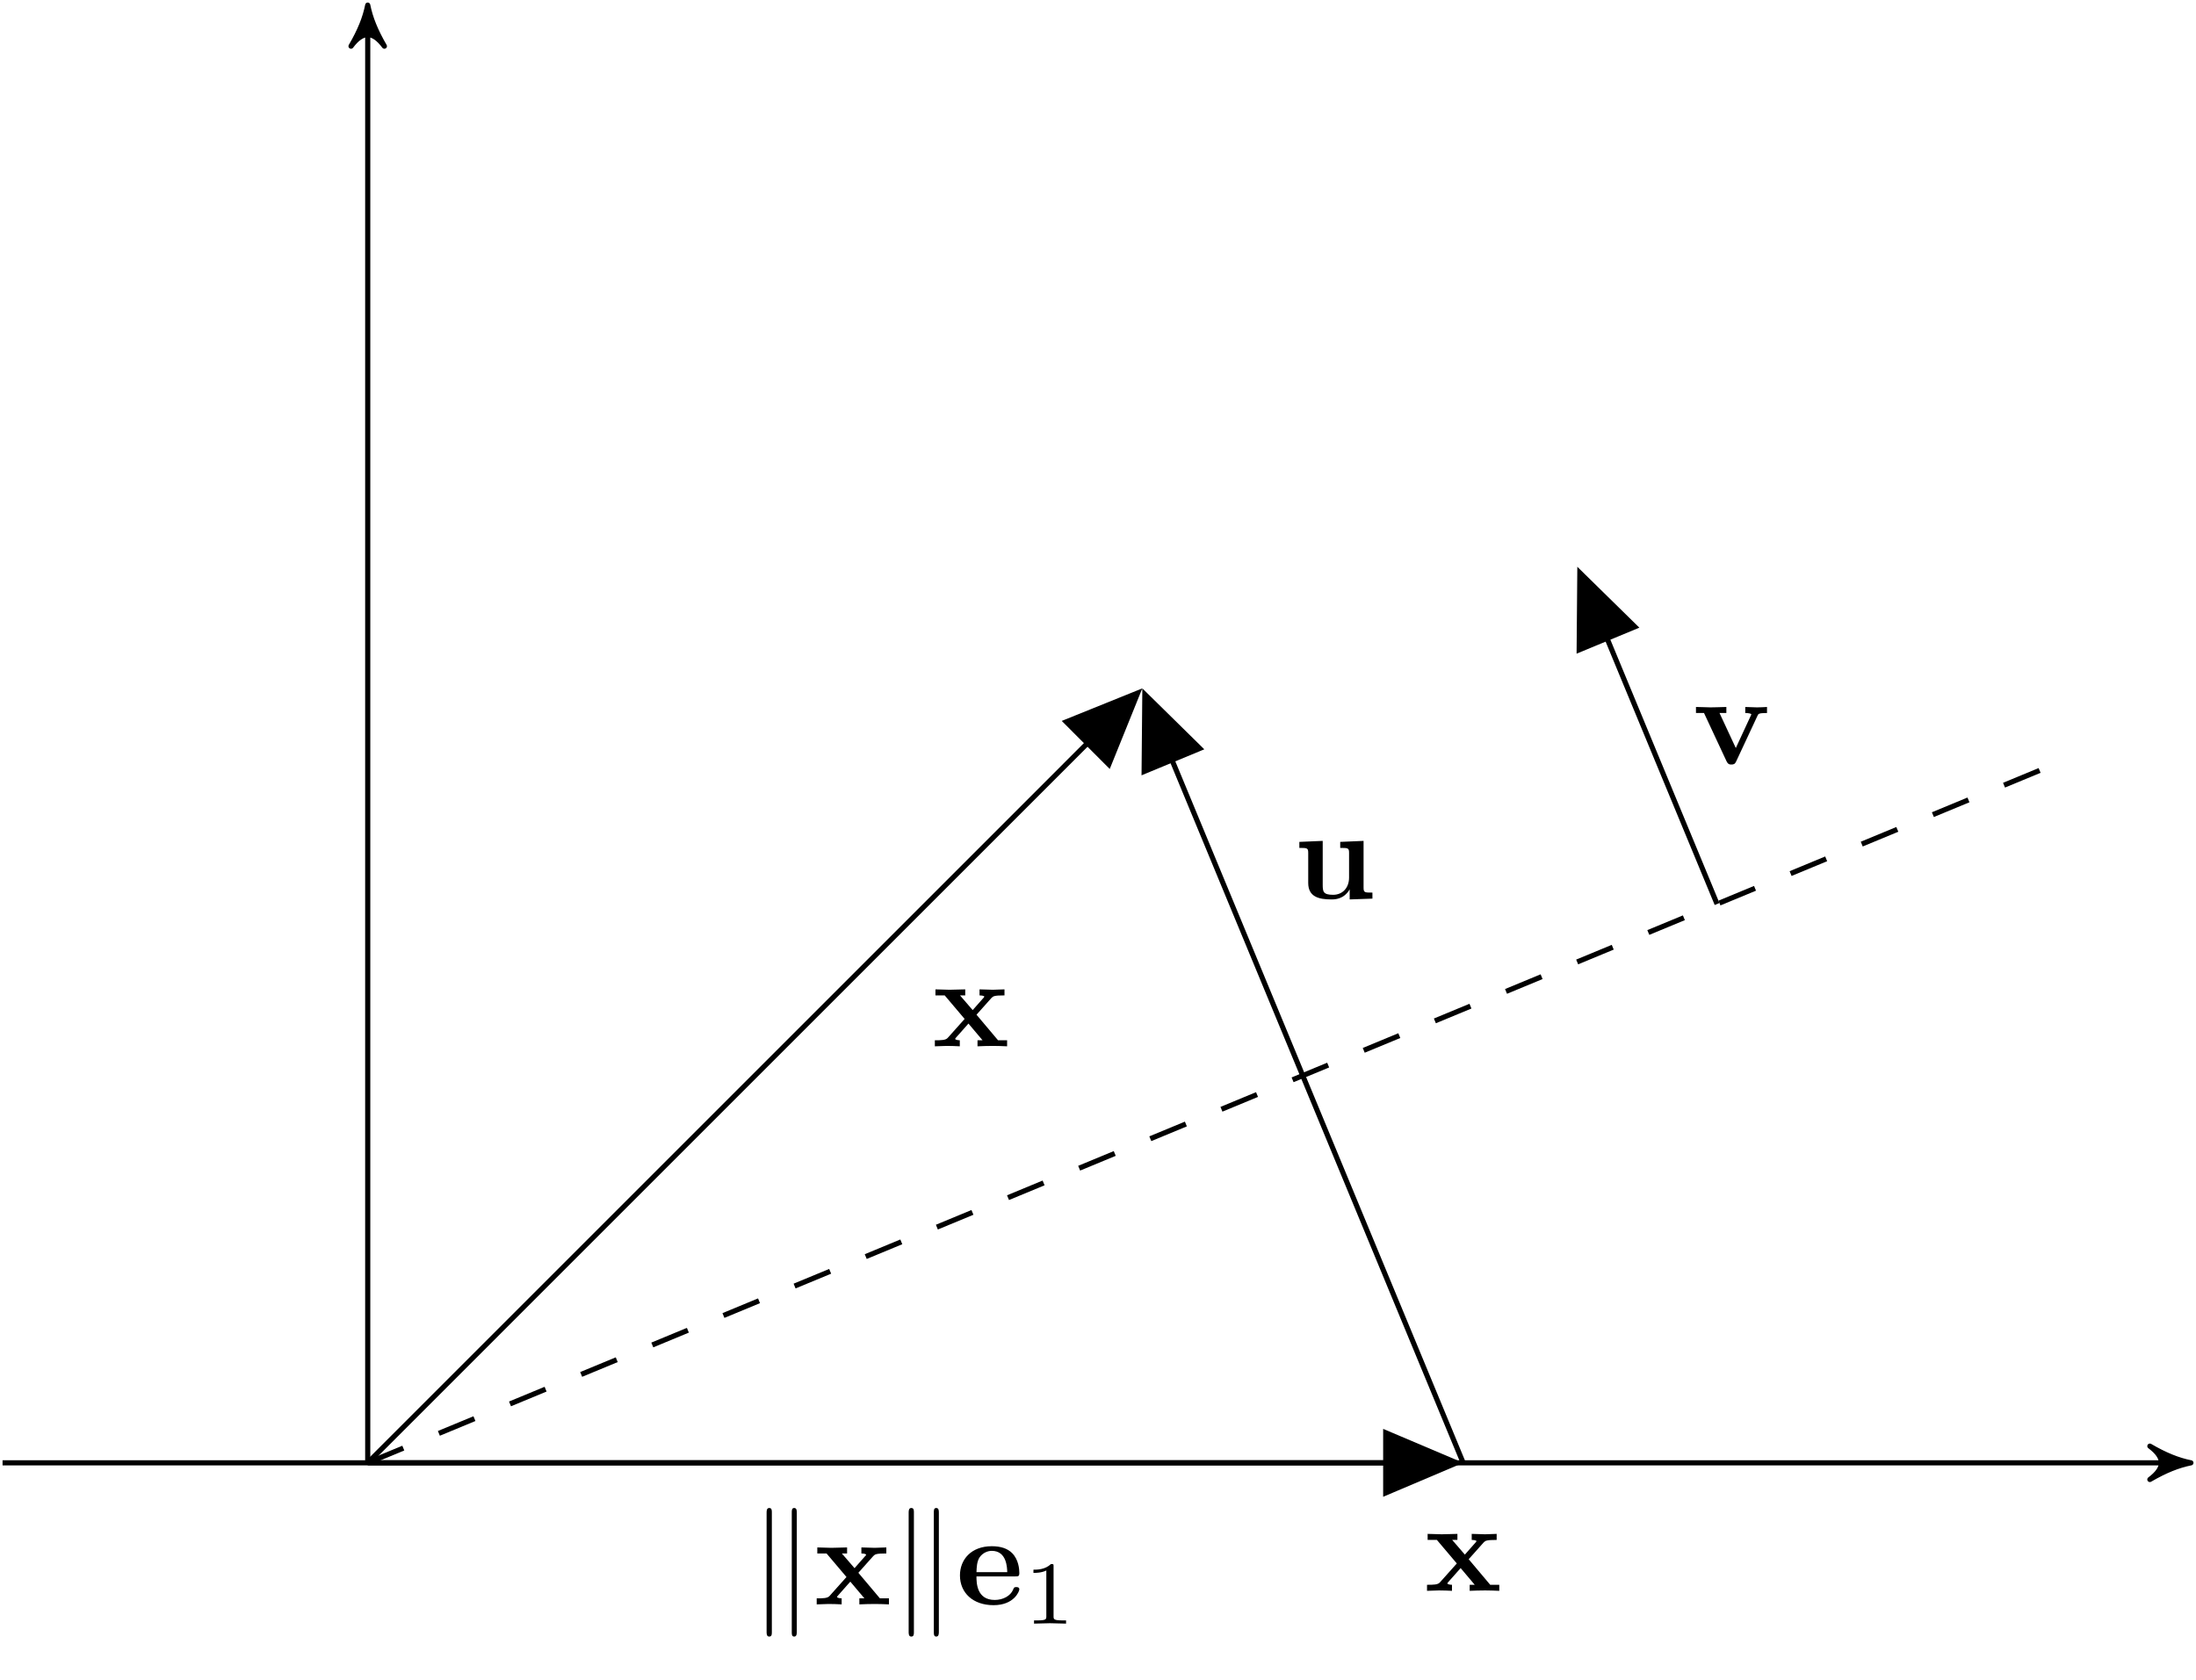
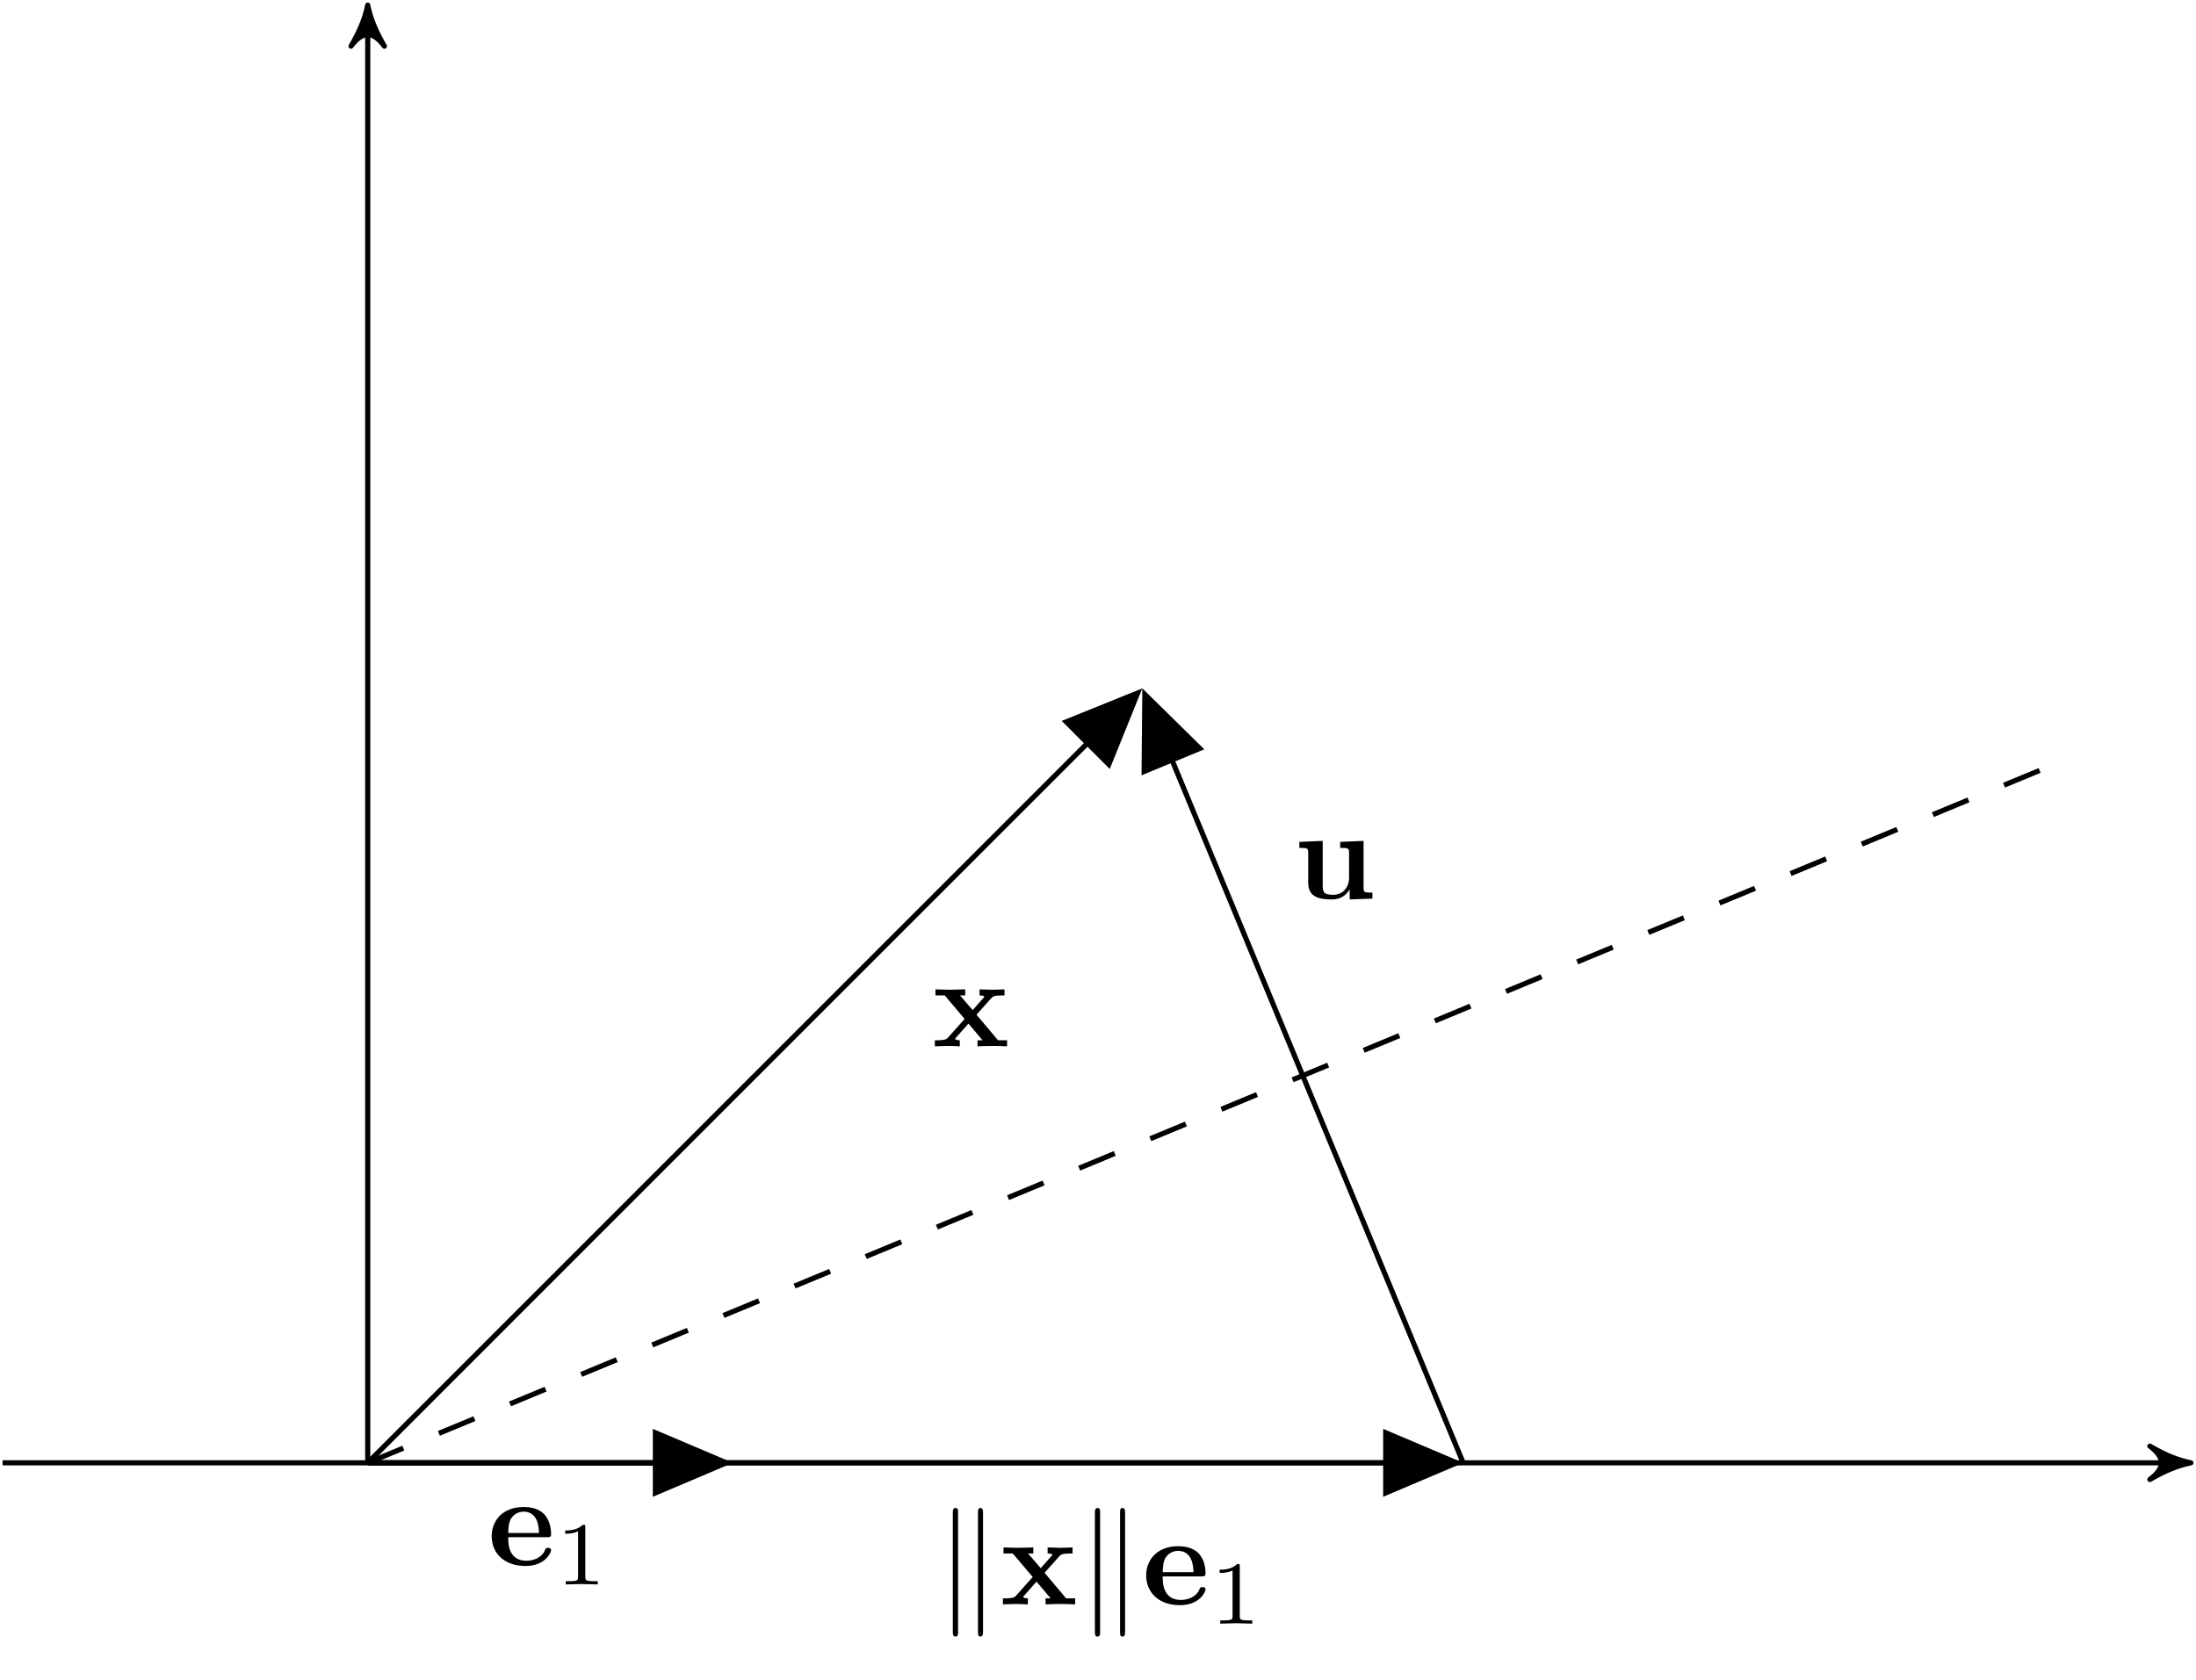
<svg xmlns="http://www.w3.org/2000/svg" xmlns:xlink="http://www.w3.org/1999/xlink" width="170.477pt" height="130.388pt" viewBox="0 0 170.477 130.388" version="1.1">
  <defs>
    <g>
      <symbol overflow="visible" id="glyph0-0">
        <path style="stroke:none;" d="" />
      </symbol>
      <symbol overflow="visible" id="glyph0-1">
        <path style="stroke:none;" d="M 3.453 -2.453 L 4.609 -3.75 C 4.75 -3.891 4.812 -3.953 5.625 -3.953 L 5.625 -4.422 C 5.281 -4.406 4.766 -4.391 4.719 -4.391 C 4.469 -4.391 3.969 -4.422 3.688 -4.422 L 3.688 -3.953 C 3.828 -3.953 3.953 -3.938 4.062 -3.875 C 4.031 -3.812 4.031 -3.781 3.984 -3.75 L 3.156 -2.812 L 2.172 -3.953 L 2.578 -3.953 L 2.578 -4.422 C 2.312 -4.422 1.688 -4.391 1.359 -4.391 C 1.047 -4.391 0.594 -4.422 0.266 -4.422 L 0.266 -3.953 L 0.984 -3.953 L 2.531 -2.125 L 1.219 -0.656 C 1.062 -0.469 0.703 -0.469 0.219 -0.469 L 0.219 0 C 0.562 -0.016 1.094 -0.031 1.141 -0.031 C 1.391 -0.031 1.969 -0.016 2.156 0 L 2.156 -0.469 C 1.984 -0.469 1.797 -0.516 1.797 -0.578 C 1.797 -0.594 1.797 -0.594 1.859 -0.672 L 2.828 -1.766 L 3.922 -0.469 L 3.531 -0.469 L 3.531 0 C 3.797 -0.016 4.406 -0.031 4.734 -0.031 C 5.047 -0.031 5.5 -0.016 5.828 0 L 5.828 -0.469 L 5.125 -0.469 Z M 3.453 -2.453 " />
      </symbol>
      <symbol overflow="visible" id="glyph0-2">
        <path style="stroke:none;" d="M 4.609 -2.172 C 4.828 -2.172 4.922 -2.172 4.922 -2.438 C 4.922 -2.75 4.859 -3.484 4.359 -3.984 C 4 -4.344 3.469 -4.516 2.781 -4.516 C 1.188 -4.516 0.312 -3.484 0.312 -2.25 C 0.312 -0.906 1.312 0.062 2.922 0.062 C 4.5 0.062 4.922 -1 4.922 -1.172 C 4.922 -1.344 4.734 -1.344 4.688 -1.344 C 4.516 -1.344 4.5 -1.297 4.438 -1.141 C 4.234 -0.656 3.656 -0.344 3.016 -0.344 C 1.609 -0.344 1.594 -1.672 1.594 -2.172 Z M 1.594 -2.5 C 1.609 -2.891 1.625 -3.312 1.828 -3.641 C 2.094 -4.031 2.5 -4.156 2.781 -4.156 C 3.953 -4.156 3.969 -2.844 3.984 -2.5 Z M 1.594 -2.5 " />
      </symbol>
      <symbol overflow="visible" id="glyph0-3">
        <path style="stroke:none;" d="M 4.359 -0.719 L 4.359 0.062 L 6.125 0 L 6.125 -0.469 C 5.516 -0.469 5.438 -0.469 5.438 -0.859 L 5.438 -4.484 L 3.625 -4.406 L 3.625 -3.938 C 4.234 -3.938 4.312 -3.938 4.312 -3.547 L 4.312 -1.641 C 4.312 -0.828 3.797 -0.297 3.078 -0.297 C 2.297 -0.297 2.266 -0.547 2.266 -1.094 L 2.266 -4.484 L 0.453 -4.406 L 0.453 -3.938 C 1.062 -3.938 1.141 -3.938 1.141 -3.547 L 1.141 -1.219 C 1.141 -0.156 1.938 0.062 2.938 0.062 C 3.188 0.062 3.906 0.062 4.359 -0.719 Z M 4.359 -0.719 " />
-       </symbol>
-       <symbol overflow="visible" id="glyph0-4">
-         <path style="stroke:none;" d="M 5.047 -3.75 C 5.109 -3.891 5.141 -3.953 5.781 -3.953 L 5.781 -4.422 C 5.531 -4.406 5.25 -4.391 5 -4.391 C 4.75 -4.391 4.297 -4.422 4.094 -4.422 L 4.094 -3.953 C 4.281 -3.953 4.562 -3.922 4.562 -3.844 C 4.562 -3.844 4.562 -3.812 4.516 -3.734 L 3.359 -1.234 L 2.094 -3.953 L 2.625 -3.953 L 2.625 -4.422 C 2.297 -4.406 1.406 -4.391 1.391 -4.391 C 1.109 -4.391 0.672 -4.422 0.266 -4.422 L 0.266 -3.953 L 0.891 -3.953 L 2.641 -0.203 C 2.766 0.047 2.891 0.047 3.016 0.047 C 3.188 0.047 3.297 0.016 3.391 -0.203 Z M 5.047 -3.75 " />
      </symbol>
      <symbol overflow="visible" id="glyph1-0">
        <path style="stroke:none;" d="" />
      </symbol>
      <symbol overflow="visible" id="glyph1-1">
        <path style="stroke:none;" d="M 1.719 -7.141 C 1.719 -7.297 1.719 -7.484 1.516 -7.484 C 1.312 -7.484 1.312 -7.25 1.312 -7.109 L 1.312 2.125 C 1.312 2.281 1.312 2.5 1.516 2.5 C 1.719 2.5 1.719 2.312 1.719 2.156 Z M 3.656 -7.109 C 3.656 -7.266 3.656 -7.484 3.453 -7.484 C 3.266 -7.484 3.266 -7.297 3.266 -7.141 L 3.266 2.156 C 3.266 2.312 3.266 2.5 3.453 2.5 C 3.656 2.5 3.656 2.266 3.656 2.125 Z M 3.656 -7.109 " />
      </symbol>
      <symbol overflow="visible" id="glyph2-0">
        <path style="stroke:none;" d="" />
      </symbol>
      <symbol overflow="visible" id="glyph2-1">
        <path style="stroke:none;" d="M 2.328 -4.438 C 2.328 -4.625 2.328 -4.625 2.125 -4.625 C 1.672 -4.188 1.047 -4.188 0.766 -4.188 L 0.766 -3.938 C 0.922 -3.938 1.391 -3.938 1.766 -4.125 L 1.766 -0.578 C 1.766 -0.344 1.766 -0.25 1.078 -0.25 L 0.812 -0.25 L 0.812 0 C 0.938 0 1.797 -0.031 2.047 -0.031 C 2.266 -0.031 3.141 0 3.297 0 L 3.297 -0.25 L 3.031 -0.25 C 2.328 -0.25 2.328 -0.344 2.328 -0.578 Z M 2.328 -4.438 " />
      </symbol>
    </g>
    <clipPath id="clip1">
      <path d="M 166 112 L 170.477 112 L 170.477 115 L 166 115 Z M 166 112 " />
    </clipPath>
    <clipPath id="clip2">
      <path d="M 166 112 L 170.477 112 L 170.477 116 L 166 116 Z M 166 112 " />
    </clipPath>
  </defs>
  <g id="surface1">
    <path style="fill:none;stroke-width:0.399;stroke-linecap:butt;stroke-linejoin:miter;stroke:rgb(0%,0%,0%);stroke-opacity:1;stroke-miterlimit:10;" d="M -28.347 -0.001 L 140.739 -0.001 " transform="matrix(1,0,0,-1,28.546,113.585)" />
    <g clip-path="url(#clip1)" clip-rule="nonzero">
      <path style=" stroke:none;fill-rule:nonzero;fill:rgb(0%,0%,0%);fill-opacity:1;" d="M 170.082 113.586 C 169.086 113.387 168.09 112.988 166.895 112.289 C 168.09 113.188 168.09 113.984 166.895 114.879 C 168.09 114.184 169.086 113.785 170.082 113.586 Z M 170.082 113.586 " />
    </g>
    <g clip-path="url(#clip2)" clip-rule="nonzero">
      <path style="fill:none;stroke-width:0.399;stroke-linecap:butt;stroke-linejoin:round;stroke:rgb(0%,0%,0%);stroke-opacity:1;stroke-miterlimit:10;" d="M 0.798 -0.001 C -0.198 0.198 -1.194 0.597 -2.389 1.296 C -1.194 0.398 -1.194 -0.399 -2.389 -1.294 C -1.194 -0.599 -0.198 -0.2 0.798 -0.001 Z M 0.798 -0.001 " transform="matrix(1,0,0,-1,169.2838,113.585)" />
    </g>
    <path style="fill:none;stroke-width:0.399;stroke-linecap:butt;stroke-linejoin:miter;stroke:rgb(0%,0%,0%);stroke-opacity:1;stroke-miterlimit:10;" d="M 0.001 -0.001 L 0.001 112.39 " transform="matrix(1,0,0,-1,28.546,113.585)" />
    <path style="fill-rule:nonzero;fill:rgb(0%,0%,0%);fill-opacity:1;stroke-width:0.399;stroke-linecap:butt;stroke-linejoin:round;stroke:rgb(0%,0%,0%);stroke-opacity:1;stroke-miterlimit:10;" d="M 0.796 -0.001 C -0.201 0.198 -1.197 0.597 -2.392 1.296 C -1.197 0.398 -1.197 -0.399 -2.392 -1.294 C -1.197 -0.599 -0.201 -0.2 0.796 -0.001 Z M 0.796 -0.001 " transform="matrix(0,-1,-1,0,28.546,1.19402)" />
    <path style="fill:none;stroke-width:0.399;stroke-linecap:butt;stroke-linejoin:miter;stroke:rgb(0%,0%,0%);stroke-opacity:1;stroke-miterlimit:10;" d="M 0.001 -0.001 L 59.559 59.562 " transform="matrix(1,0,0,-1,28.546,113.585)" />
    <path style="fill-rule:nonzero;fill:rgb(0%,0%,0%);fill-opacity:1;stroke-width:0.399;stroke-linecap:butt;stroke-linejoin:miter;stroke:rgb(0%,0%,0%);stroke-opacity:1;stroke-miterlimit:10;" d="M -5.201 2.336 L 0.298 0.001 L -5.204 -2.335 Z M -5.201 2.336 " transform="matrix(0.7071,-0.7071,-0.7071,-0.7071,88.1067,54.0243)" />
    <g style="fill:rgb(0%,0%,0%);fill-opacity:1;">
      <use xlink:href="#glyph0-1" x="72.354" y="81.244" />
    </g>
    <path style="fill:none;stroke-width:0.399;stroke-linecap:butt;stroke-linejoin:miter;stroke:rgb(0%,0%,0%);stroke-opacity:1;stroke-miterlimit:10;" d="M 0.001 -0.001 L 84.231 -0.001 " transform="matrix(1,0,0,-1,28.546,113.585)" />
    <path style="fill-rule:nonzero;fill:rgb(0%,0%,0%);fill-opacity:1;stroke-width:0.399;stroke-linecap:butt;stroke-linejoin:miter;stroke:rgb(0%,0%,0%);stroke-opacity:1;stroke-miterlimit:10;" d="M -5.203 2.335 L 0.301 -0.001 L -5.203 -2.337 Z M -5.203 2.335 " transform="matrix(1,0,0,-1,112.7775,113.585)" />
    <g style="fill:rgb(0%,0%,0%);fill-opacity:1;">
-       <use xlink:href="#glyph1-1" x="58.2" y="124.577" />
+       <use xlink:href="#glyph1-1" x="72.657" y="124.577" />
    </g>
    <g style="fill:rgb(0%,0%,0%);fill-opacity:1;">
-       <use xlink:href="#glyph0-1" x="63.182" y="124.577" />
+       <use xlink:href="#glyph0-1" x="77.638" y="124.577" />
    </g>
    <g style="fill:rgb(0%,0%,0%);fill-opacity:1;">
-       <use xlink:href="#glyph1-1" x="69.228" y="124.577" />
+       <use xlink:href="#glyph1-1" x="83.685" y="124.577" />
    </g>
    <g style="fill:rgb(0%,0%,0%);fill-opacity:1;">
-       <use xlink:href="#glyph0-2" x="74.21" y="124.577" />
+       <use xlink:href="#glyph0-2" x="88.666" y="124.577" />
    </g>
    <g style="fill:rgb(0%,0%,0%);fill-opacity:1;">
-       <use xlink:href="#glyph2-1" x="79.461" y="126.071" />
-     </g>
-     <g style="fill:rgb(0%,0%,0%);fill-opacity:1;">
-       <use xlink:href="#glyph0-1" x="110.562" y="123.525" />
+       <use xlink:href="#glyph2-1" x="93.917" y="126.071" />
    </g>
    <path style="fill:none;stroke-width:0.399;stroke-linecap:butt;stroke-linejoin:miter;stroke:rgb(0%,0%,0%);stroke-opacity:1;stroke-dasharray:2.989,2.989;stroke-miterlimit:10;" d="M 0.001 -0.001 L 130.938 54.237 " transform="matrix(1,0,0,-1,28.546,113.585)" />
    <path style="fill:none;stroke-width:0.399;stroke-linecap:butt;stroke-linejoin:miter;stroke:rgb(0%,0%,0%);stroke-opacity:1;stroke-miterlimit:10;" d="M 85.04 -0.001 L 60.442 59.386 " transform="matrix(1,0,0,-1,28.546,113.585)" />
    <path style="fill-rule:nonzero;fill:rgb(0%,0%,0%);fill-opacity:1;stroke-width:0.399;stroke-linecap:butt;stroke-linejoin:miter;stroke:rgb(0%,0%,0%);stroke-opacity:1;stroke-miterlimit:10;" d="M -5.205 2.338 L 0.3 -0.002 L -5.204 -2.335 Z M -5.205 2.338 " transform="matrix(-0.38266,-0.92383,-0.92383,0.38266,88.98826,54.19962)" />
    <g style="fill:rgb(0%,0%,0%);fill-opacity:1;">
      <use xlink:href="#glyph0-3" x="100.417" y="69.777" />
    </g>
-     <path style="fill:none;stroke-width:0.399;stroke-linecap:butt;stroke-linejoin:miter;stroke:rgb(0%,0%,0%);stroke-opacity:1;stroke-miterlimit:10;" d="M 104.751 43.39 L 94.216 68.831 " transform="matrix(1,0,0,-1,28.546,113.585)" />
-     <path style="fill-rule:nonzero;fill:rgb(0%,0%,0%);fill-opacity:1;stroke-width:0.399;stroke-linecap:butt;stroke-linejoin:miter;stroke:rgb(0%,0%,0%);stroke-opacity:1;stroke-miterlimit:10;" d="M -5.204 2.336 L 0.299 0.002 L -5.203 -2.337 Z M -5.204 2.336 " transform="matrix(-0.38263,-0.92383,-0.92383,0.38263,122.7604,44.7556)" />
+     <path style="fill:none;stroke-width:0.399;stroke-linecap:butt;stroke-linejoin:miter;stroke:rgb(0%,0%,0%);stroke-opacity:1;stroke-miterlimit:10;" d="M 0.001 -0.001 L 27.536 -0.001 " transform="matrix(1,0,0,-1,28.546,113.585)" />
+     <path style="fill-rule:nonzero;fill:rgb(0%,0%,0%);fill-opacity:1;stroke-width:0.399;stroke-linecap:butt;stroke-linejoin:miter;stroke:rgb(0%,0%,0%);stroke-opacity:1;stroke-miterlimit:10;" d="M -5.205 2.335 L 0.299 -0.001 L -5.205 -2.337 Z M -5.205 2.335 " transform="matrix(1,0,0,-1,56.08386,113.585)" />
    <g style="fill:rgb(0%,0%,0%);fill-opacity:1;">
-       <use xlink:href="#glyph0-4" x="131.393" y="59.317" />
+       <use xlink:href="#glyph0-2" x="37.859" y="121.533" />
+     </g>
+     <g style="fill:rgb(0%,0%,0%);fill-opacity:1;">
+       <use xlink:href="#glyph2-1" x="43.11" y="123.027" />
    </g>
  </g>
</svg>
